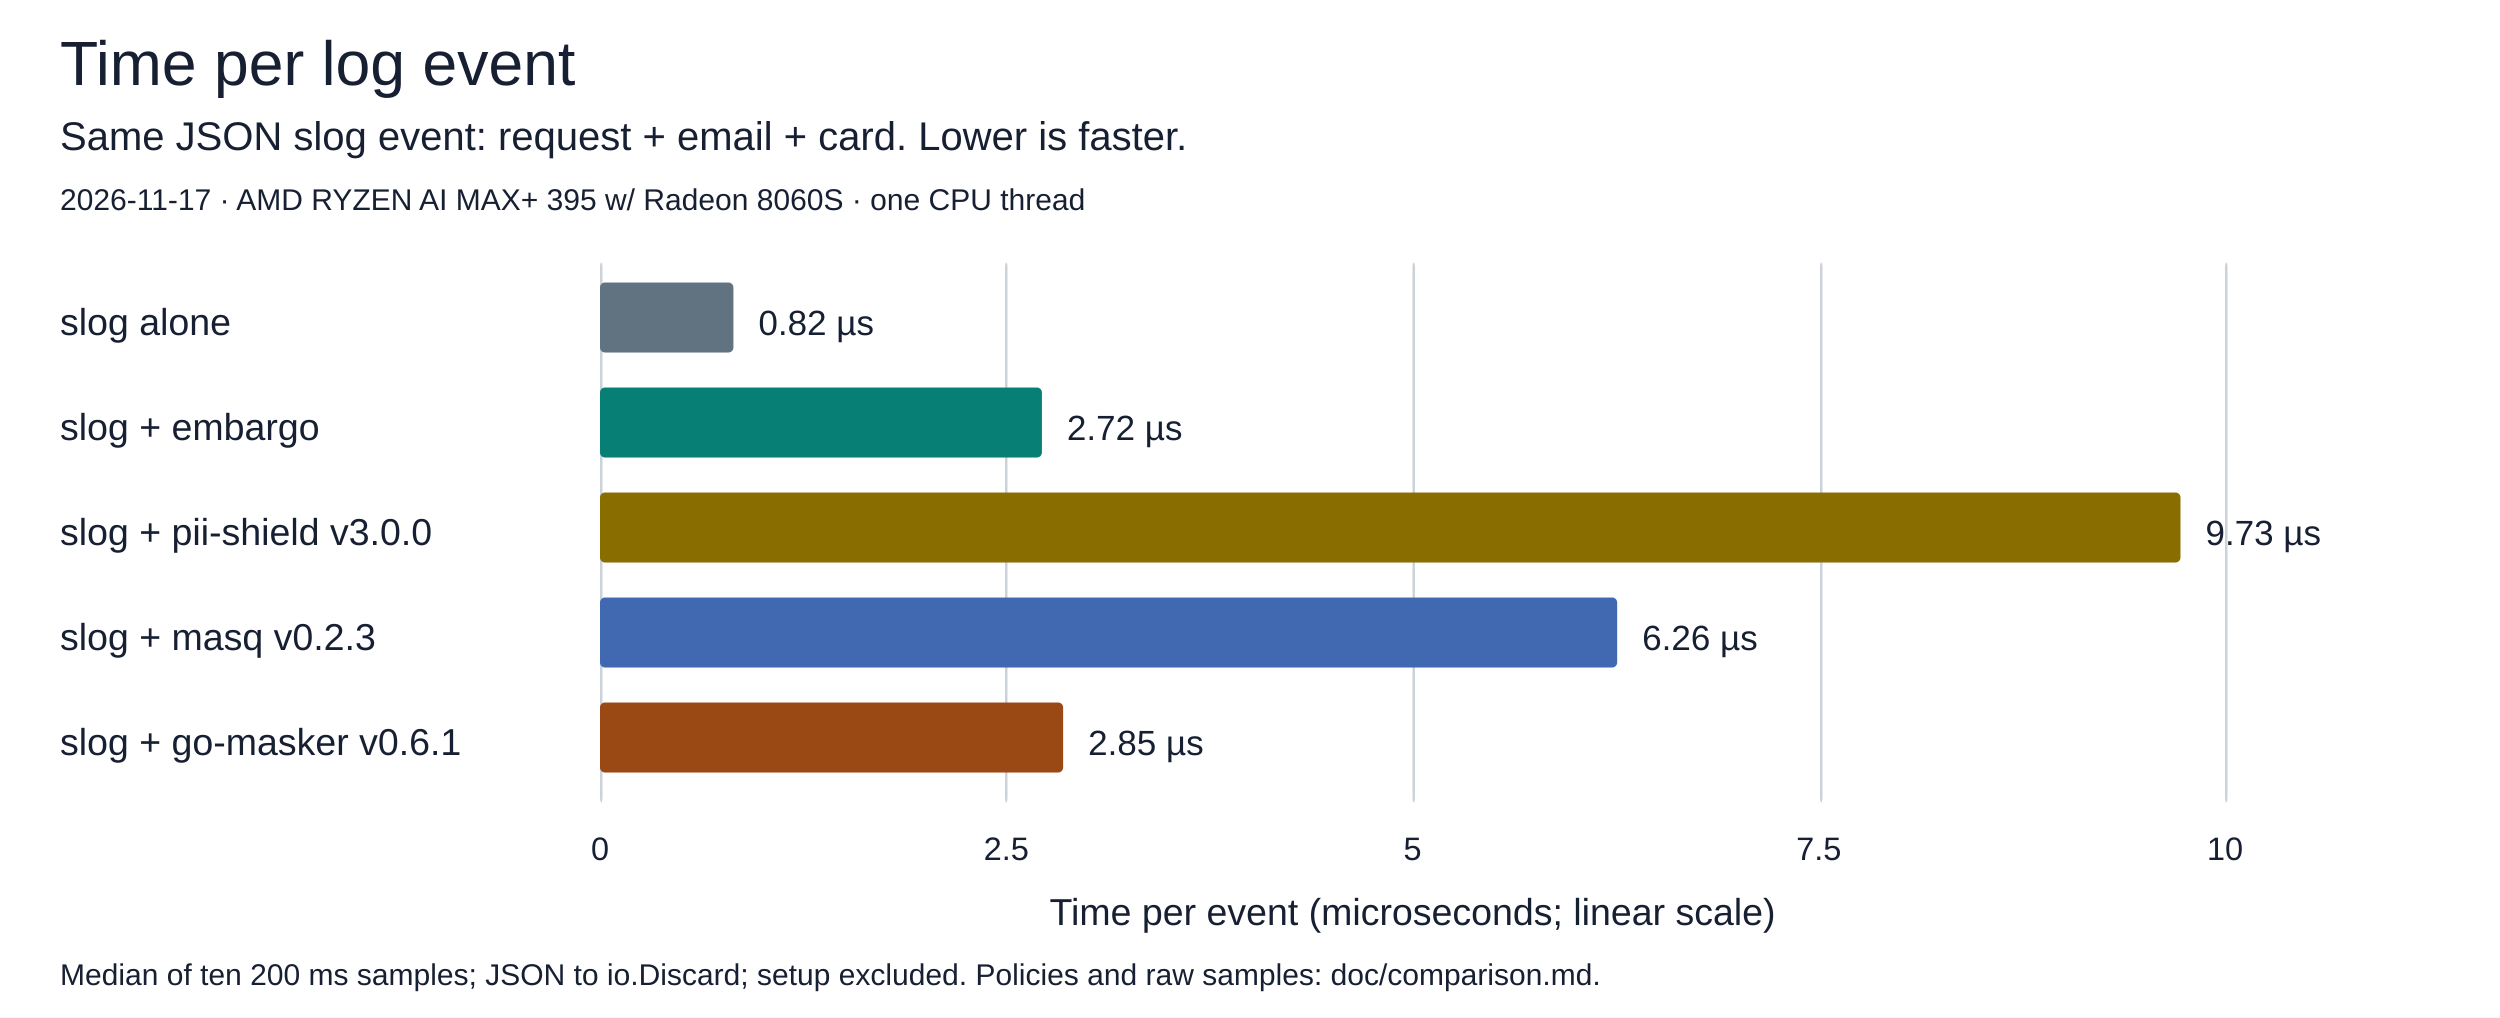
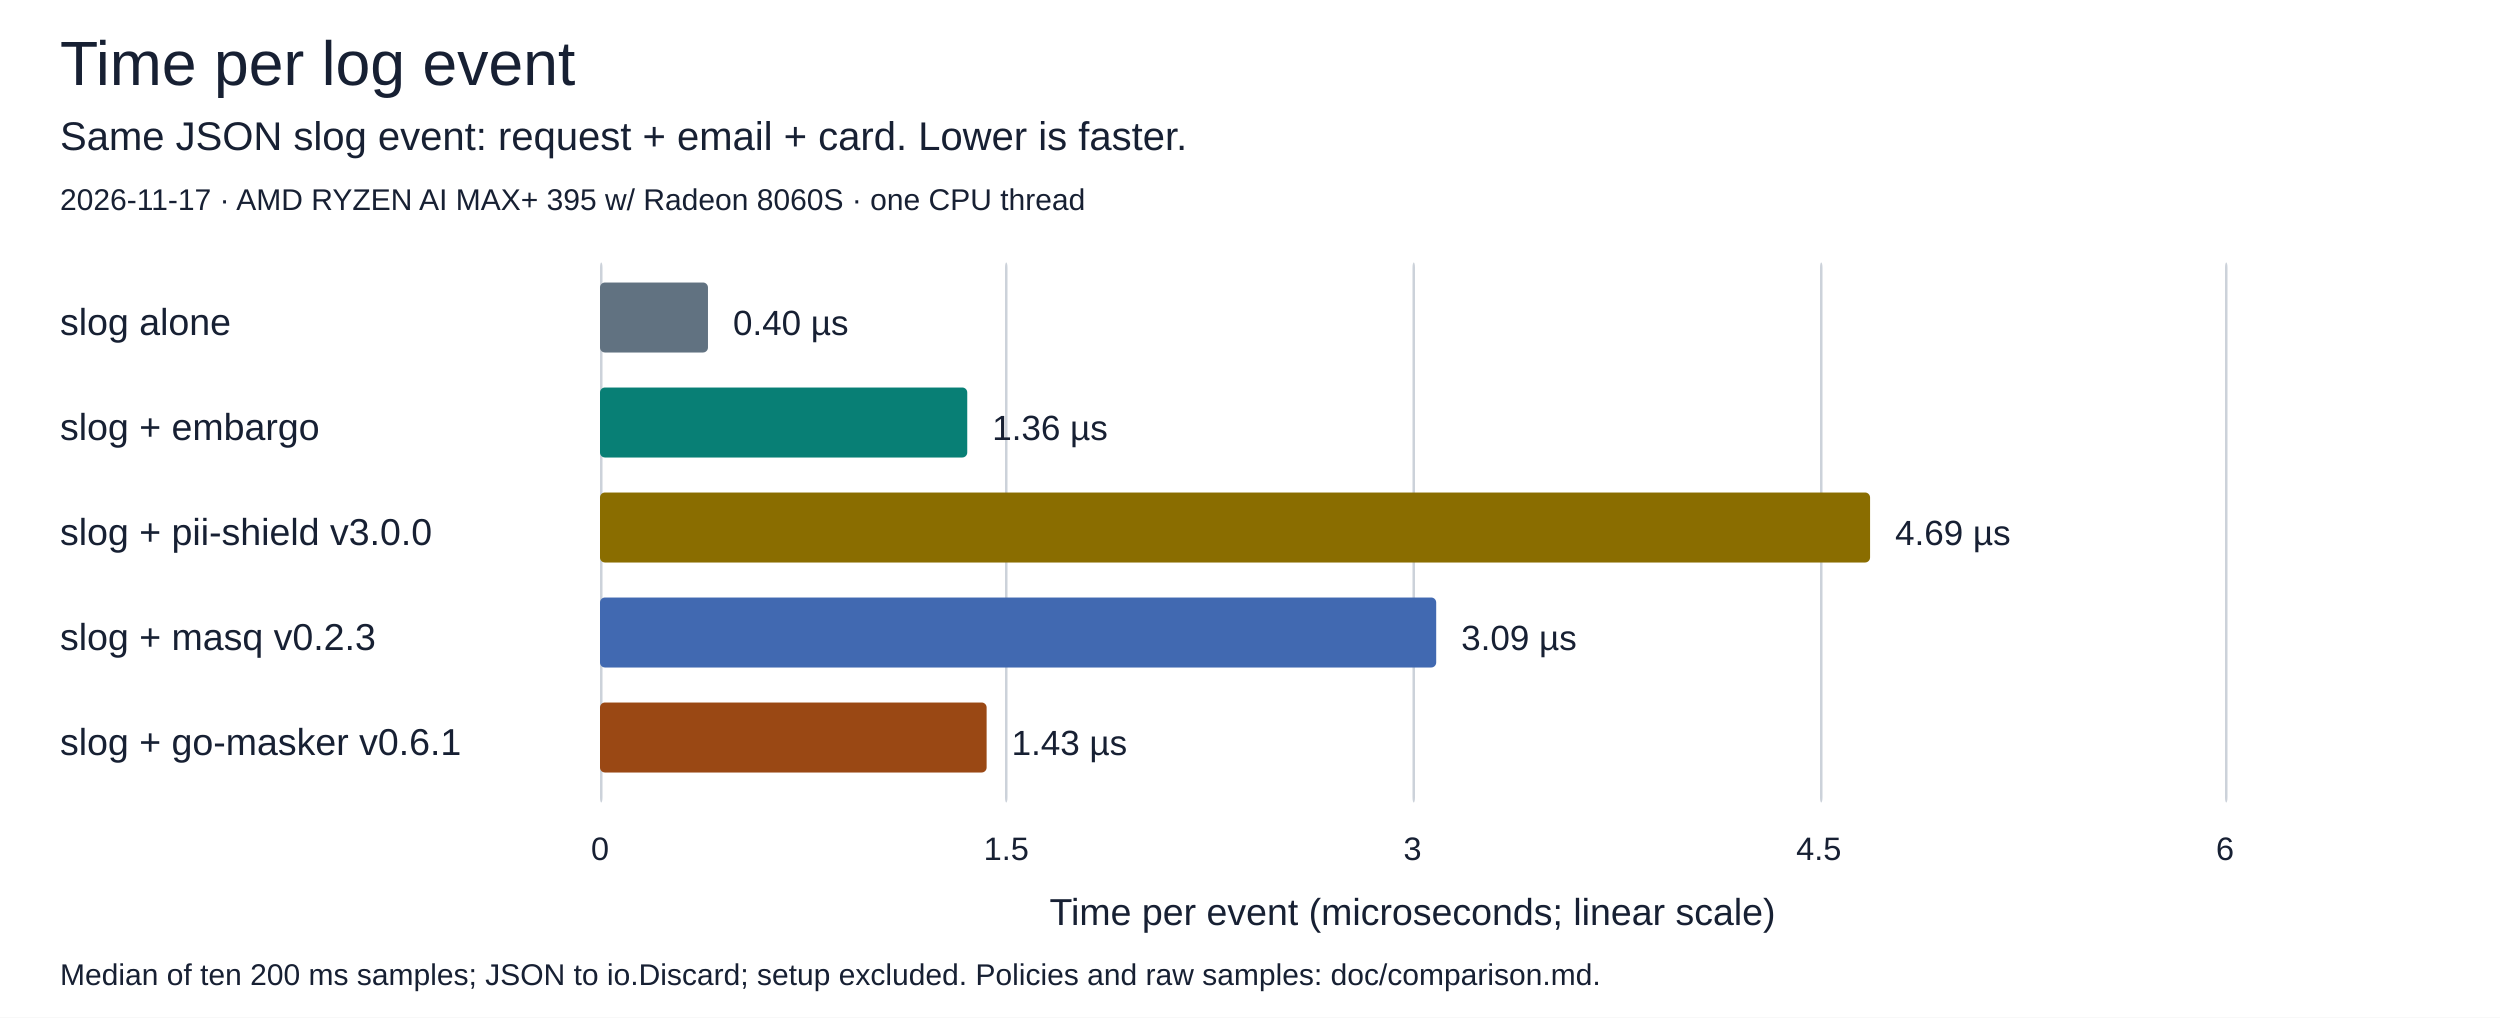
<svg xmlns="http://www.w3.org/2000/svg" width="1000" height="407" viewBox="0 0 1000 407" role="img">
  <rect width="100%" height="100%" fill="white" />
  <g font-family="Arial, sans-serif" font-size="15" fill="#172033">
    <text x="24" y="34" font-size="25" fill="#172033" text-anchor="start">Time per log event</text>
    <text x="24" y="60" font-size="16" fill="#172033" text-anchor="start">Same JSON slog event: request + email + card. Lower is faster.</text>
    <text x="24" y="84" font-size="12" fill="#172033" text-anchor="start">2026-11-17 · AMD RYZEN AI MAX+ 395 w/ Radeon 8060S · one CPU thread</text>
    <rect x="240" y="105" width="1.00" height="216" rx="2" fill="#ccd2da" />
    <text x="240.0" y="344" font-size="13" fill="#172033" text-anchor="middle">0</text>
    <rect x="402" y="105" width="1.00" height="216" rx="2" fill="#ccd2da" />
-     <text x="402.5" y="344" font-size="13" fill="#172033" text-anchor="middle">2.5</text>
+     <text x="402.5" y="344" font-size="13" fill="#172033" text-anchor="middle">1.5</text>
    <rect x="565" y="105" width="1.00" height="216" rx="2" fill="#ccd2da" />
-     <text x="565.0" y="344" font-size="13" fill="#172033" text-anchor="middle">5</text>
+     <text x="565.0" y="344" font-size="13" fill="#172033" text-anchor="middle">3</text>
    <rect x="728" y="105" width="1.00" height="216" rx="2" fill="#ccd2da" />
-     <text x="727.5" y="344" font-size="13" fill="#172033" text-anchor="middle">7.5</text>
+     <text x="727.5" y="344" font-size="13" fill="#172033" text-anchor="middle">4.5</text>
    <rect x="890" y="105" width="1.00" height="216" rx="2" fill="#ccd2da" />
-     <text x="890.0" y="344" font-size="13" fill="#172033" text-anchor="middle">10</text>
+     <text x="890.0" y="344" font-size="13" fill="#172033" text-anchor="middle">6</text>
    <text x="24" y="134" font-size="15" fill="#172033" text-anchor="start">slog alone</text>
-     <rect x="240" y="113" width="53.37" height="28" rx="2" fill="#617281" />
-     <text x="303.37" y="134" font-size="14" fill="#172033" text-anchor="start">0.82 µs</text>
+     <rect x="240" y="113" width="43.19" height="28" rx="2" fill="#617281" />
+     <text x="293.19" y="134" font-size="14" fill="#172033" text-anchor="start">0.40 µs</text>
    <text x="24" y="176" font-size="15" fill="#172033" text-anchor="start">slog + embargo</text>
-     <rect x="240" y="155" width="176.77" height="28" rx="2" fill="#087f75" />
-     <text x="426.77" y="176" font-size="14" fill="#172033" text-anchor="start">2.72 µs</text>
+     <rect x="240" y="155" width="146.90" height="28" rx="2" fill="#087f75" />
+     <text x="396.9" y="176" font-size="14" fill="#172033" text-anchor="start">1.36 µs</text>
    <text x="24" y="218" font-size="15" fill="#172033" text-anchor="start">slog + pii-shield v3.0.0</text>
-     <rect x="240" y="197" width="632.19" height="28" rx="2" fill="#8a6d00" />
-     <text x="882.19" y="218" font-size="14" fill="#172033" text-anchor="start">9.73 µs</text>
+     <rect x="240" y="197" width="508.03" height="28" rx="2" fill="#8a6d00" />
+     <text x="758.03" y="218" font-size="14" fill="#172033" text-anchor="start">4.69 µs</text>
    <text x="24" y="260" font-size="15" fill="#172033" text-anchor="start">slog + masq v0.2.3</text>
-     <rect x="240" y="239" width="406.87" height="28" rx="2" fill="#4169b1" />
-     <text x="656.87" y="260" font-size="14" fill="#172033" text-anchor="start">6.26 µs</text>
+     <rect x="240" y="239" width="334.48" height="28" rx="2" fill="#4169b1" />
+     <text x="584.48" y="260" font-size="14" fill="#172033" text-anchor="start">3.09 µs</text>
    <text x="24" y="302" font-size="15" fill="#172033" text-anchor="start">slog + go-masker v0.6.1</text>
-     <rect x="240" y="281" width="185.25" height="28" rx="2" fill="#9a4814" />
-     <text x="435.25" y="302" font-size="14" fill="#172033" text-anchor="start">2.85 µs</text>
+     <rect x="240" y="281" width="154.65" height="28" rx="2" fill="#9a4814" />
+     <text x="404.65" y="302" font-size="14" fill="#172033" text-anchor="start">1.43 µs</text>
    <text x="565.0" y="370" font-size="15" fill="#172033" text-anchor="middle">Time per event (microseconds; linear scale)</text>
    <text x="24" y="394" font-size="12" fill="#172033" text-anchor="start">Median of ten 200 ms samples; JSON to io.Discard; setup excluded. Policies and raw samples: doc/comparison.md.</text>
  </g>
</svg>
